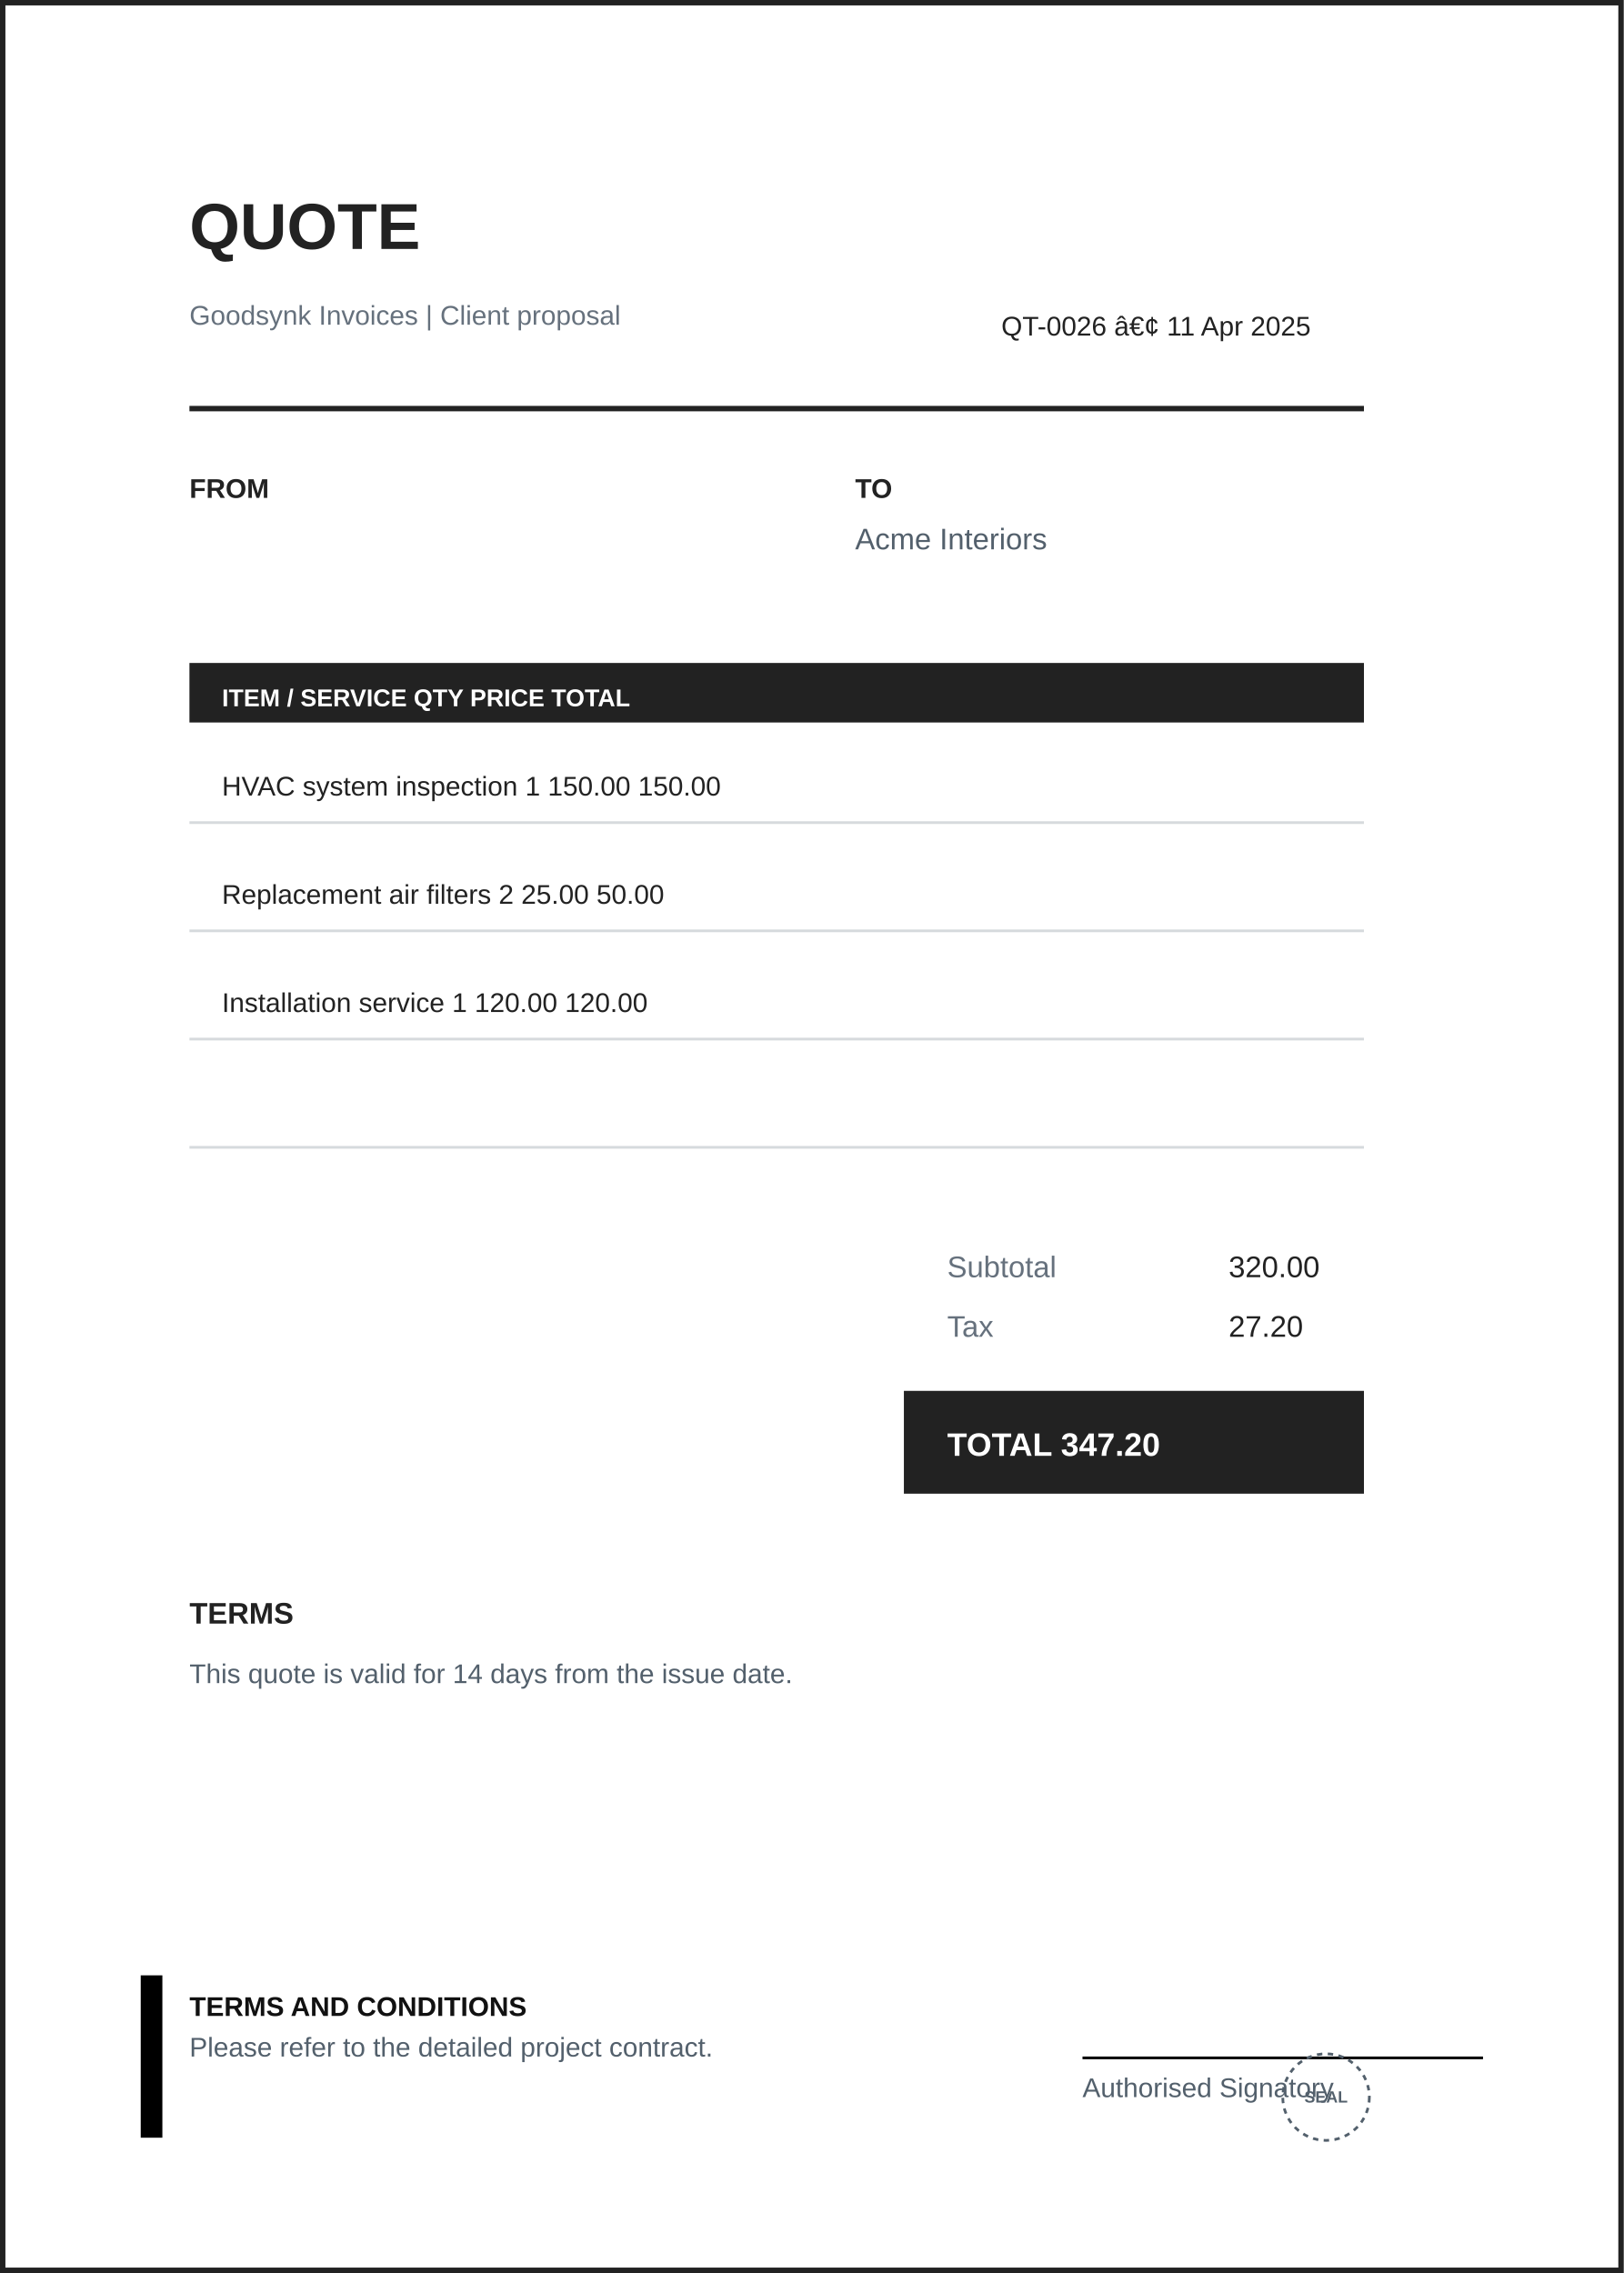
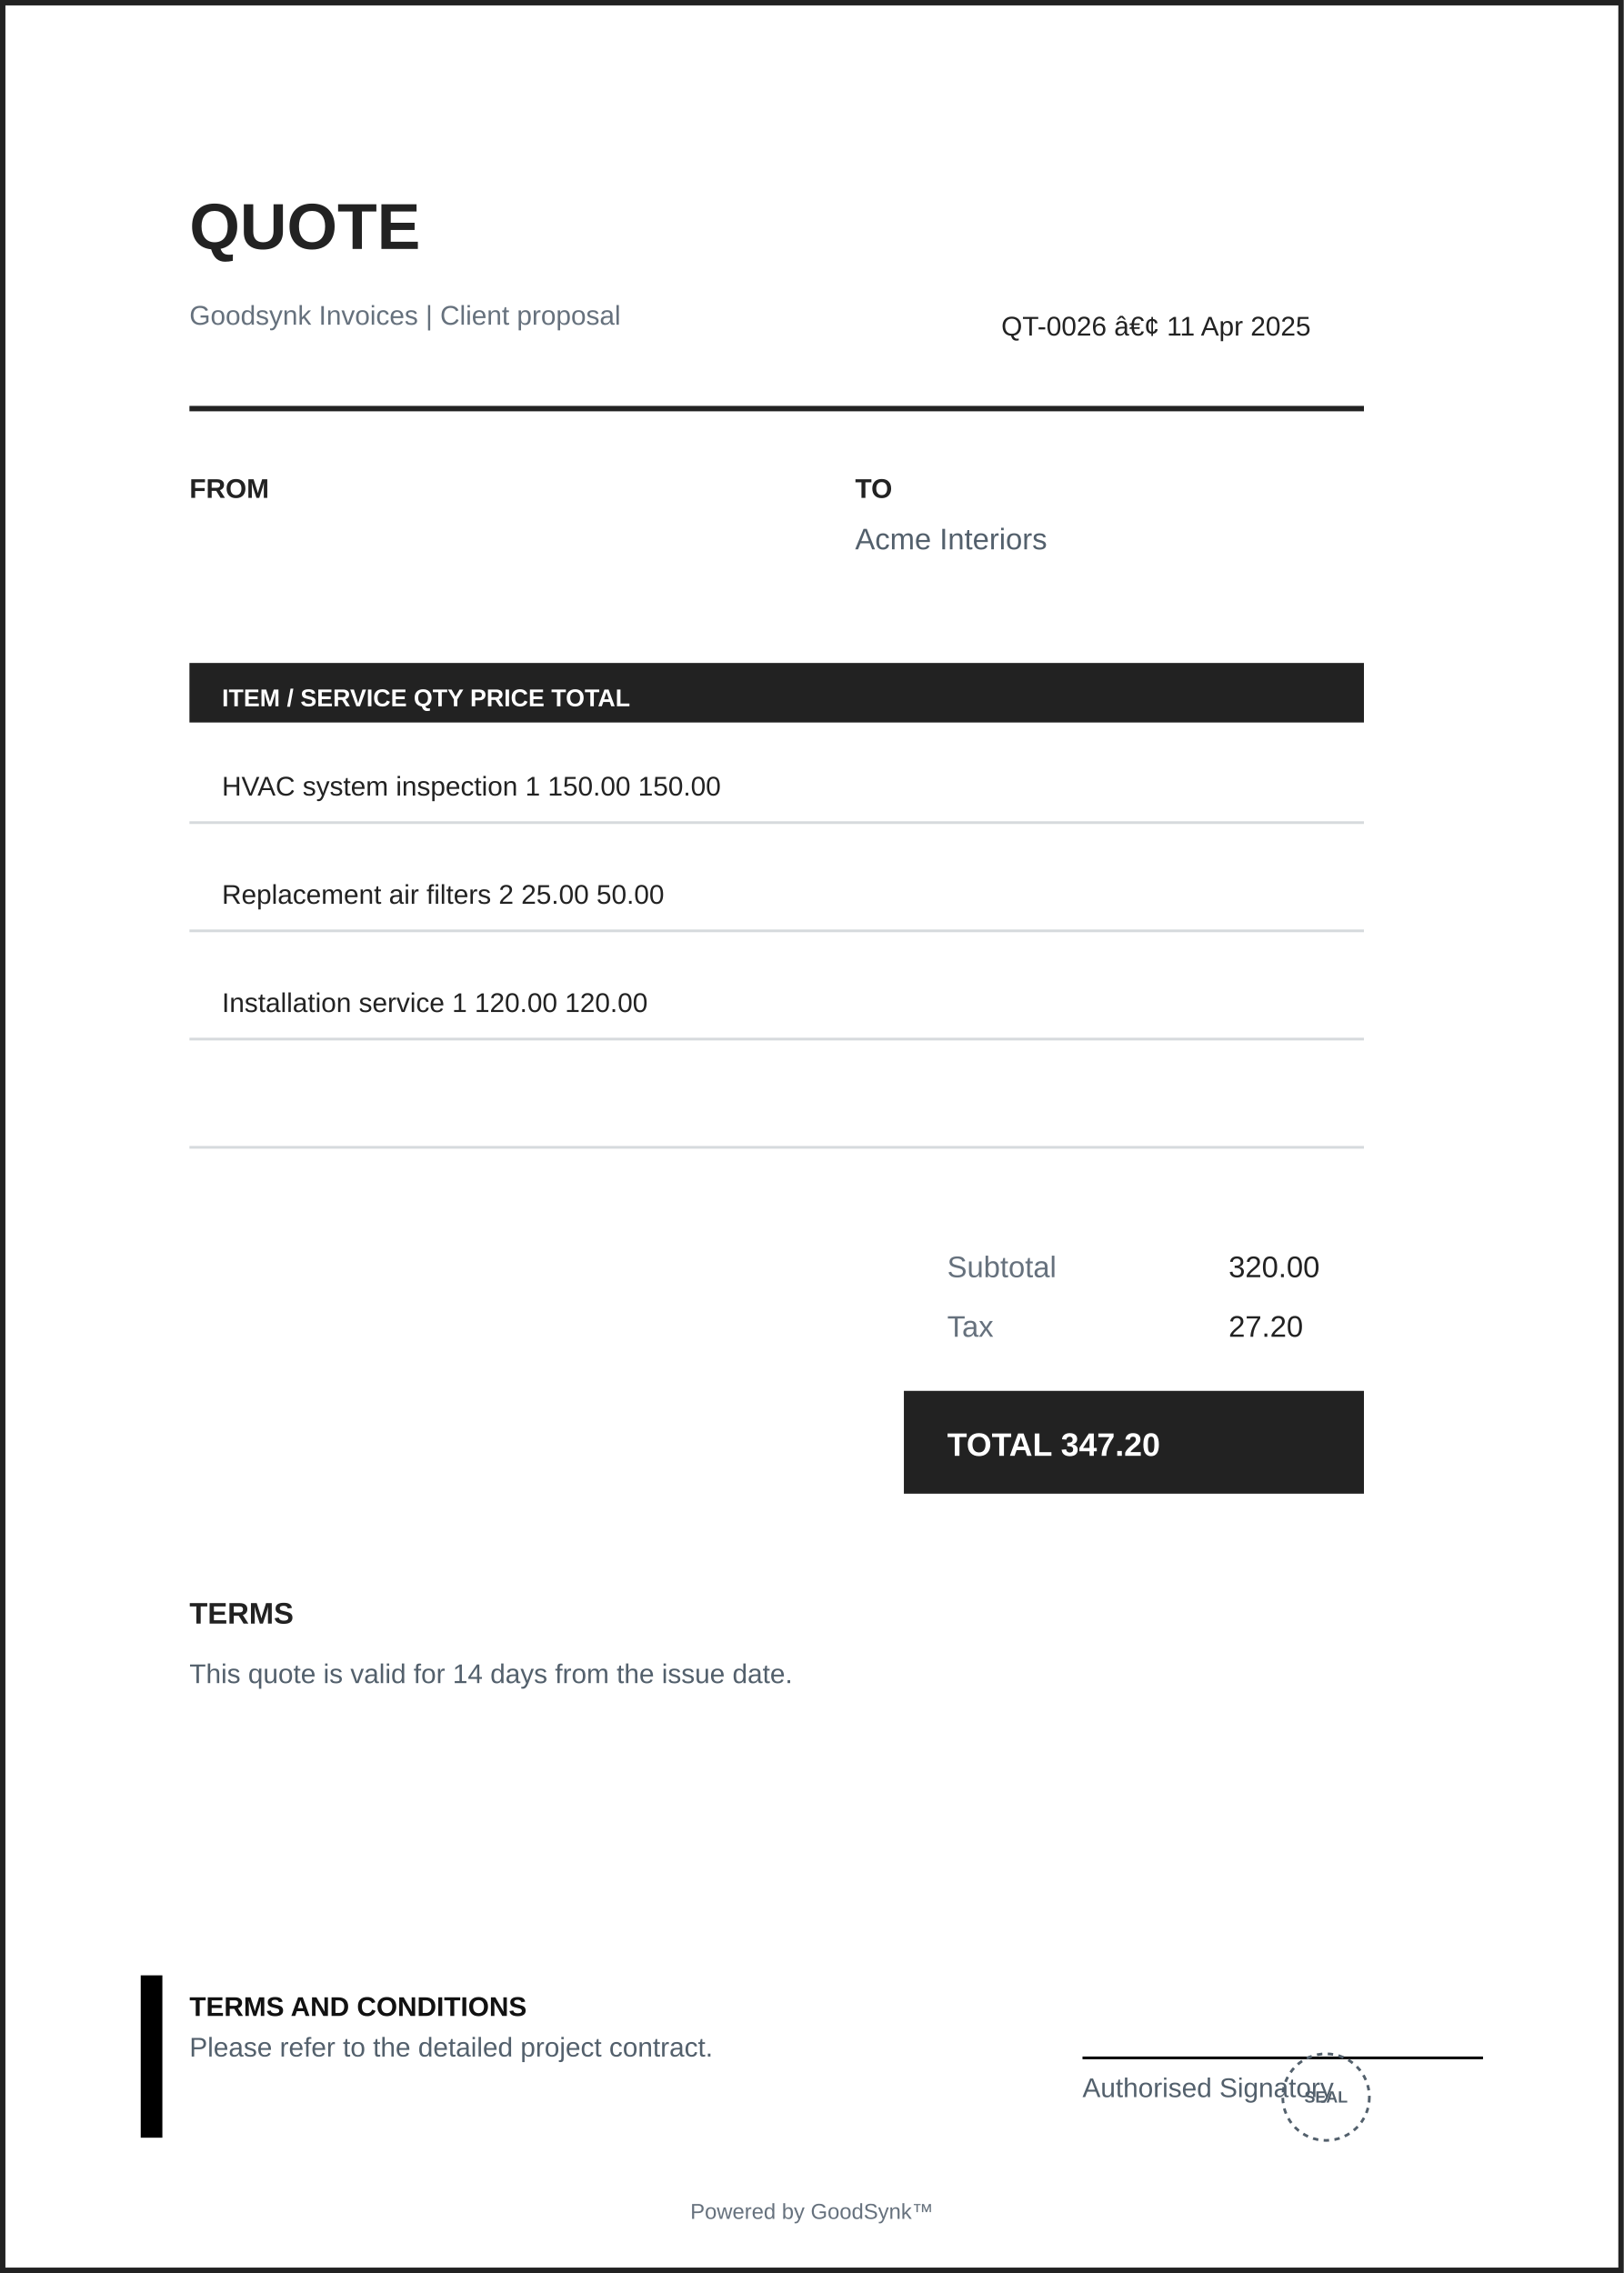
<svg xmlns="http://www.w3.org/2000/svg" viewBox="0 0 600 840">
  <rect width="600" height="840" fill="#fff" />
  <rect x="1" y="1" width="598" height="838" fill="#fff" stroke="#222" stroke-width="2" />
  <text x="70" y="92" fill="#222" font-family="Arial" font-size="24" font-weight="700">QUOTE</text>
  <text x="70" y="120" fill="#66717d" font-family="Arial" font-size="10">Goodsynk Invoices  |  Client proposal</text>
  <text x="370" y="124" fill="#222" font-family="Arial" font-size="10">QT-0026  â€¢  11 Apr 2025</text>
  <path d="M70 151h434" stroke="#222" stroke-width="2" />
  <text x="70" y="184" fill="#222" font-family="Arial" font-size="10" font-weight="700">FROM</text>
  <text x="316" y="184" fill="#222" font-family="Arial" font-size="10" font-weight="700">TO</text>
  <text x="316" y="203" fill="#53606c" font-family="Arial" font-size="11">Acme Interiors</text>
  <rect x="70" y="245" width="434" height="22" fill="#222" />
  <text x="82" y="261" fill="#fff" font-family="Arial" font-size="9" font-weight="700">ITEM / SERVICE                         QTY        PRICE        TOTAL</text>
  <path d="M70 304h434M70 344h434M70 384h434M70 424h434" stroke="#d6dadd" />
  <text x="82" y="294" fill="#222" font-family="Arial" font-size="10">HVAC system inspection                 1          150.00       150.00</text>
  <text x="82" y="334" fill="#222" font-family="Arial" font-size="10">Replacement air filters                2           25.00        50.00</text>
  <text x="82" y="374" fill="#222" font-family="Arial" font-size="10">Installation service                   1          120.00       120.00</text>
  <text x="350" y="472" fill="#66717d" font-family="Arial" font-size="11">Subtotal</text>
  <text x="454" y="472" fill="#222" font-family="Arial" font-size="11">320.00</text>
  <text x="350" y="494" fill="#66717d" font-family="Arial" font-size="11">Tax</text>
  <text x="454" y="494" fill="#222" font-family="Arial" font-size="11">27.20</text>
  <rect x="334" y="514" width="170" height="38" fill="#222" />
  <text x="350" y="538" fill="#fff" font-family="Arial" font-size="12" font-weight="700">TOTAL  347.20</text>
  <text x="70" y="600" fill="#222" font-family="Arial" font-size="11" font-weight="700">TERMS</text>
  <text x="70" y="622" fill="#53606c" font-family="Arial" font-size="10">This quote is valid for 14 days from the issue date.</text>
  <path d="M370 700h134" stroke="#222" />
  <text x="390" y="720" fill="#66717d" font-family="Arial" font-size="10">Customer signature</text>
  <g id="custom-footer">
    <rect x="24" y="670" width="552" height="146" fill="#fff" />
    <rect x="52" y="730" width="8" height="60" fill="#000000" />
    <text x="70" y="745" fill="#111" font-family="Arial" font-size="10" font-weight="700">TERMS AND CONDITIONS</text>
    <text x="70" y="760" fill="#53606c" font-family="Arial" font-size="10">Please refer to the detailed project contract.</text>
    <rect x="400" y="760" width="148" height="1" fill="#000" />
    <text x="400" y="775" fill="#53606c" font-family="Arial" font-size="10">Authorised Signatory</text>
    <circle cx="490" cy="775" r="16" fill="none" stroke="#53606c" stroke-width="1" stroke-dasharray="2,2" />
    <text x="490" y="777" text-anchor="middle" font-family="Arial" font-size="6" font-weight="700" fill="#53606c">SEAL</text>
  </g>
+   <text x="300" y="820" text-anchor="middle" font-family="Arial" font-size="8" fill="#66717d">Powered by GoodSynk™</text>
</svg>
